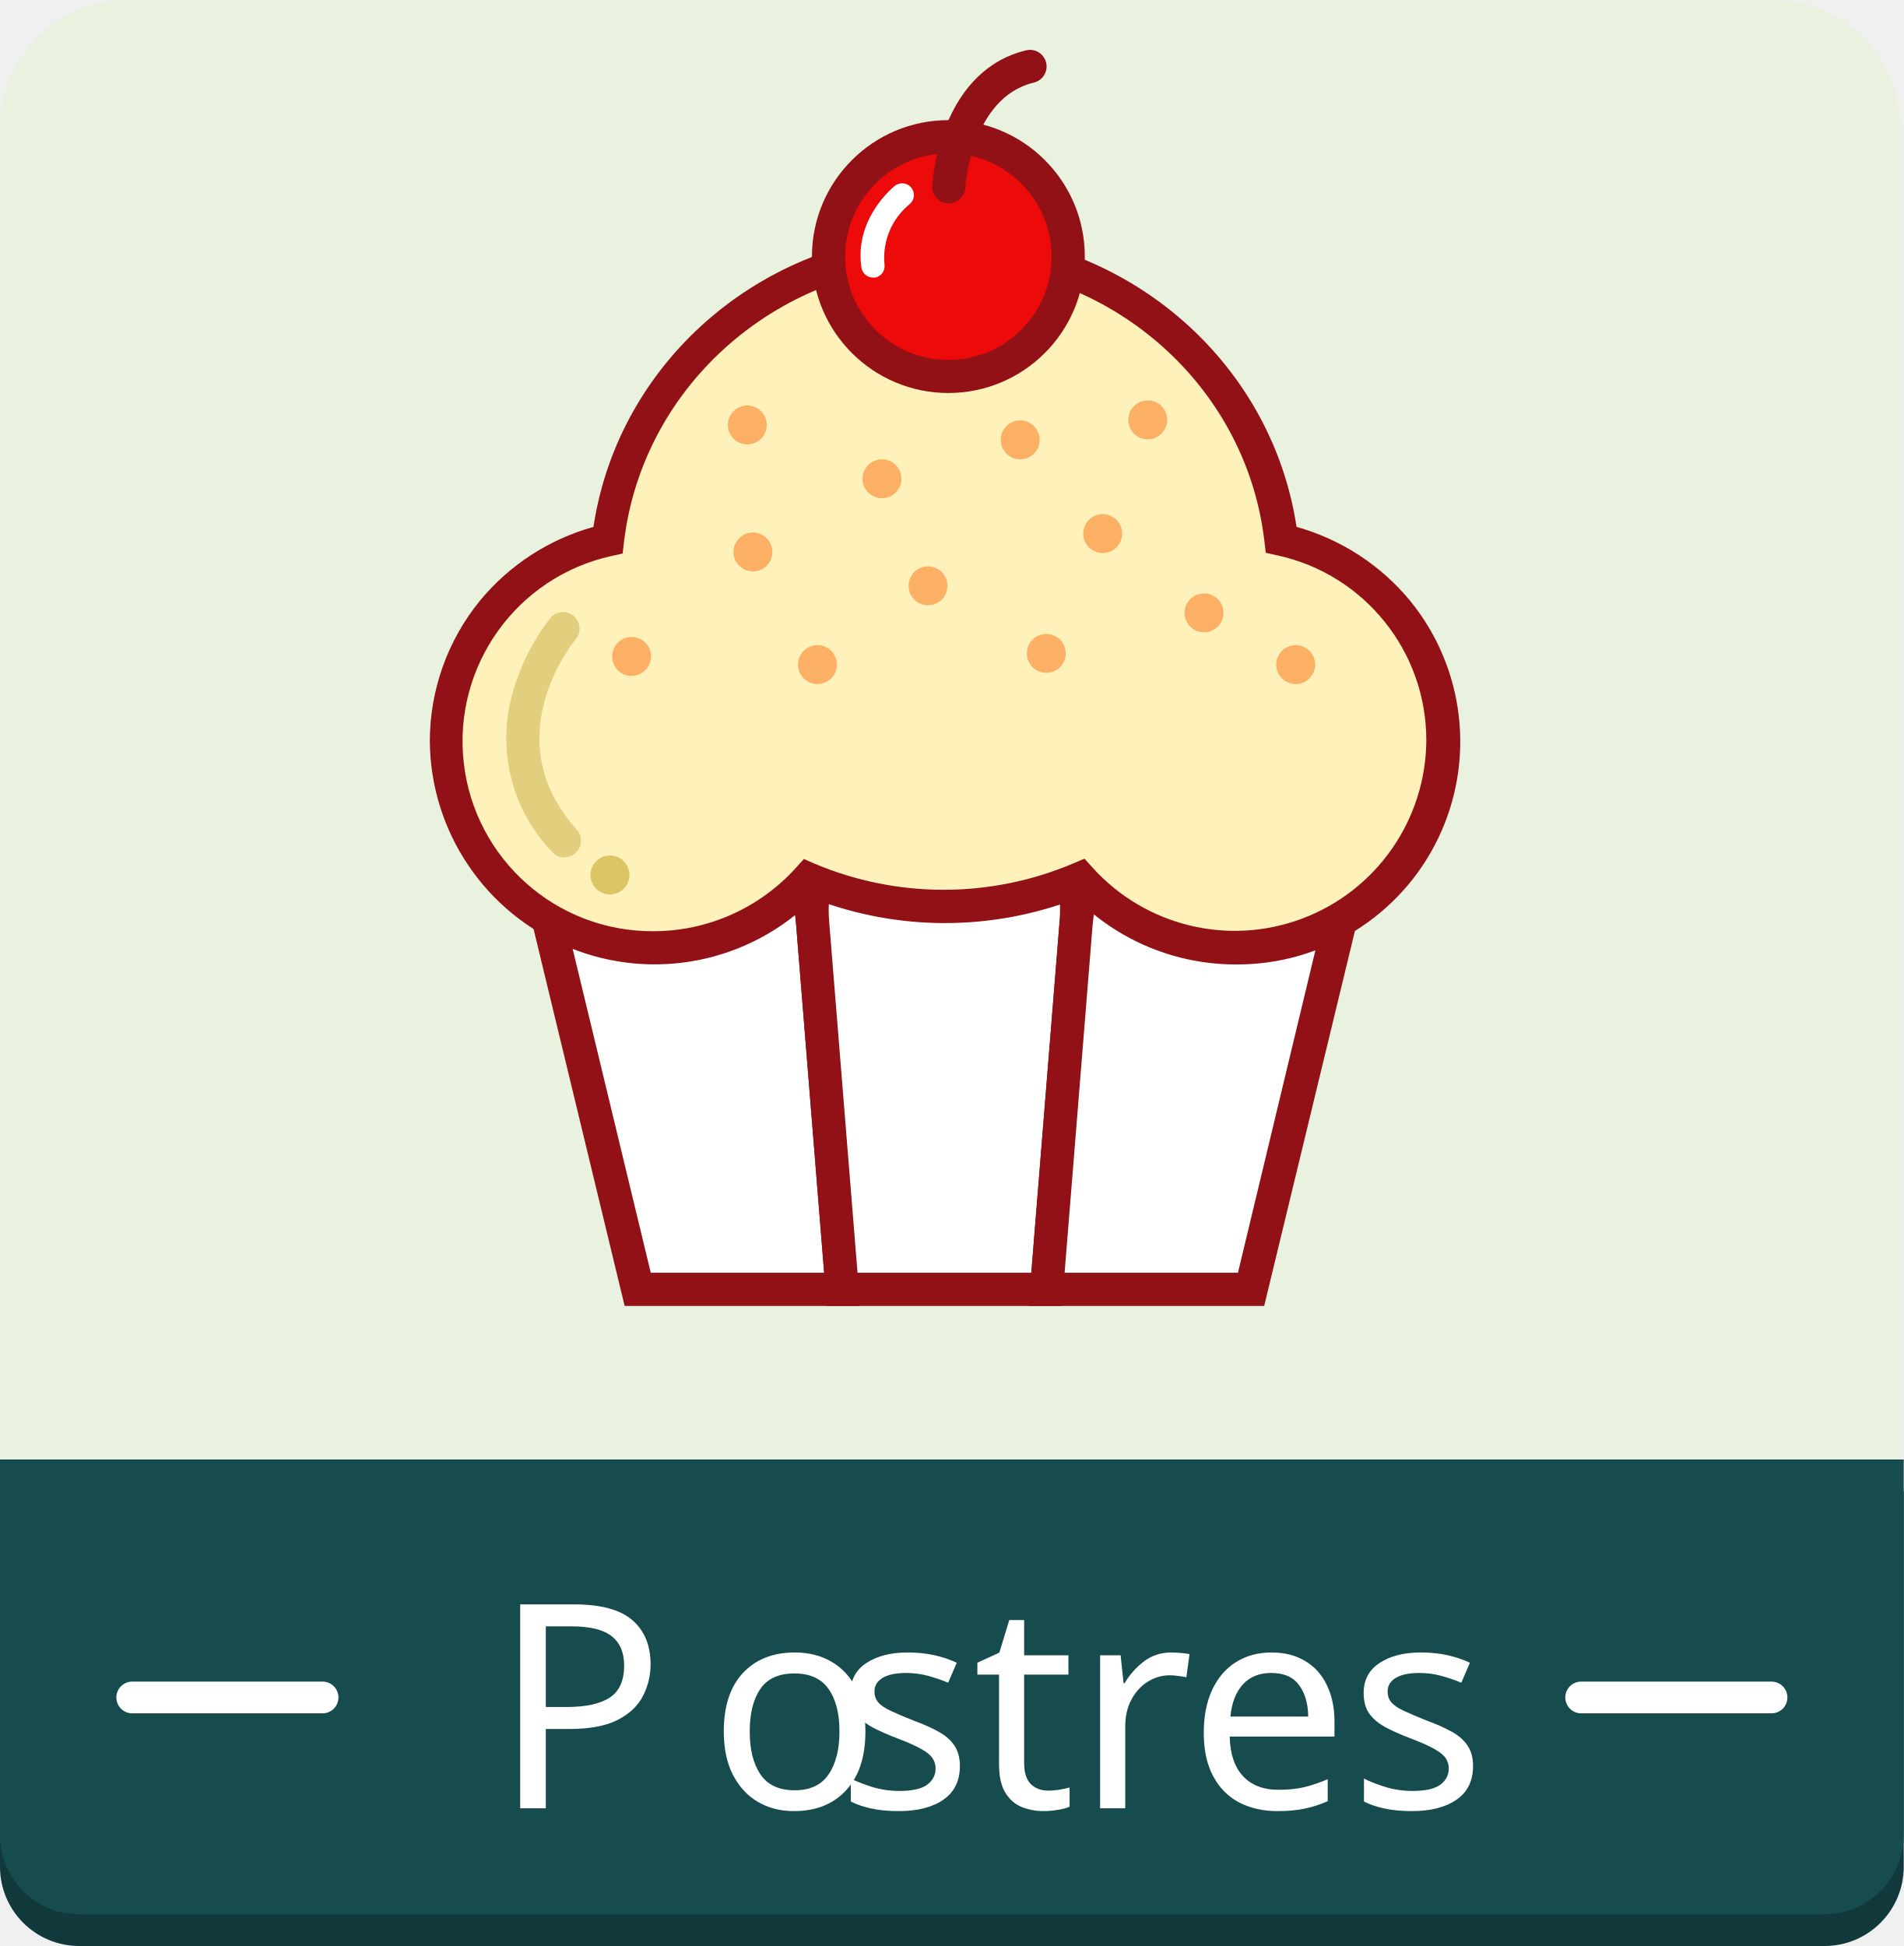
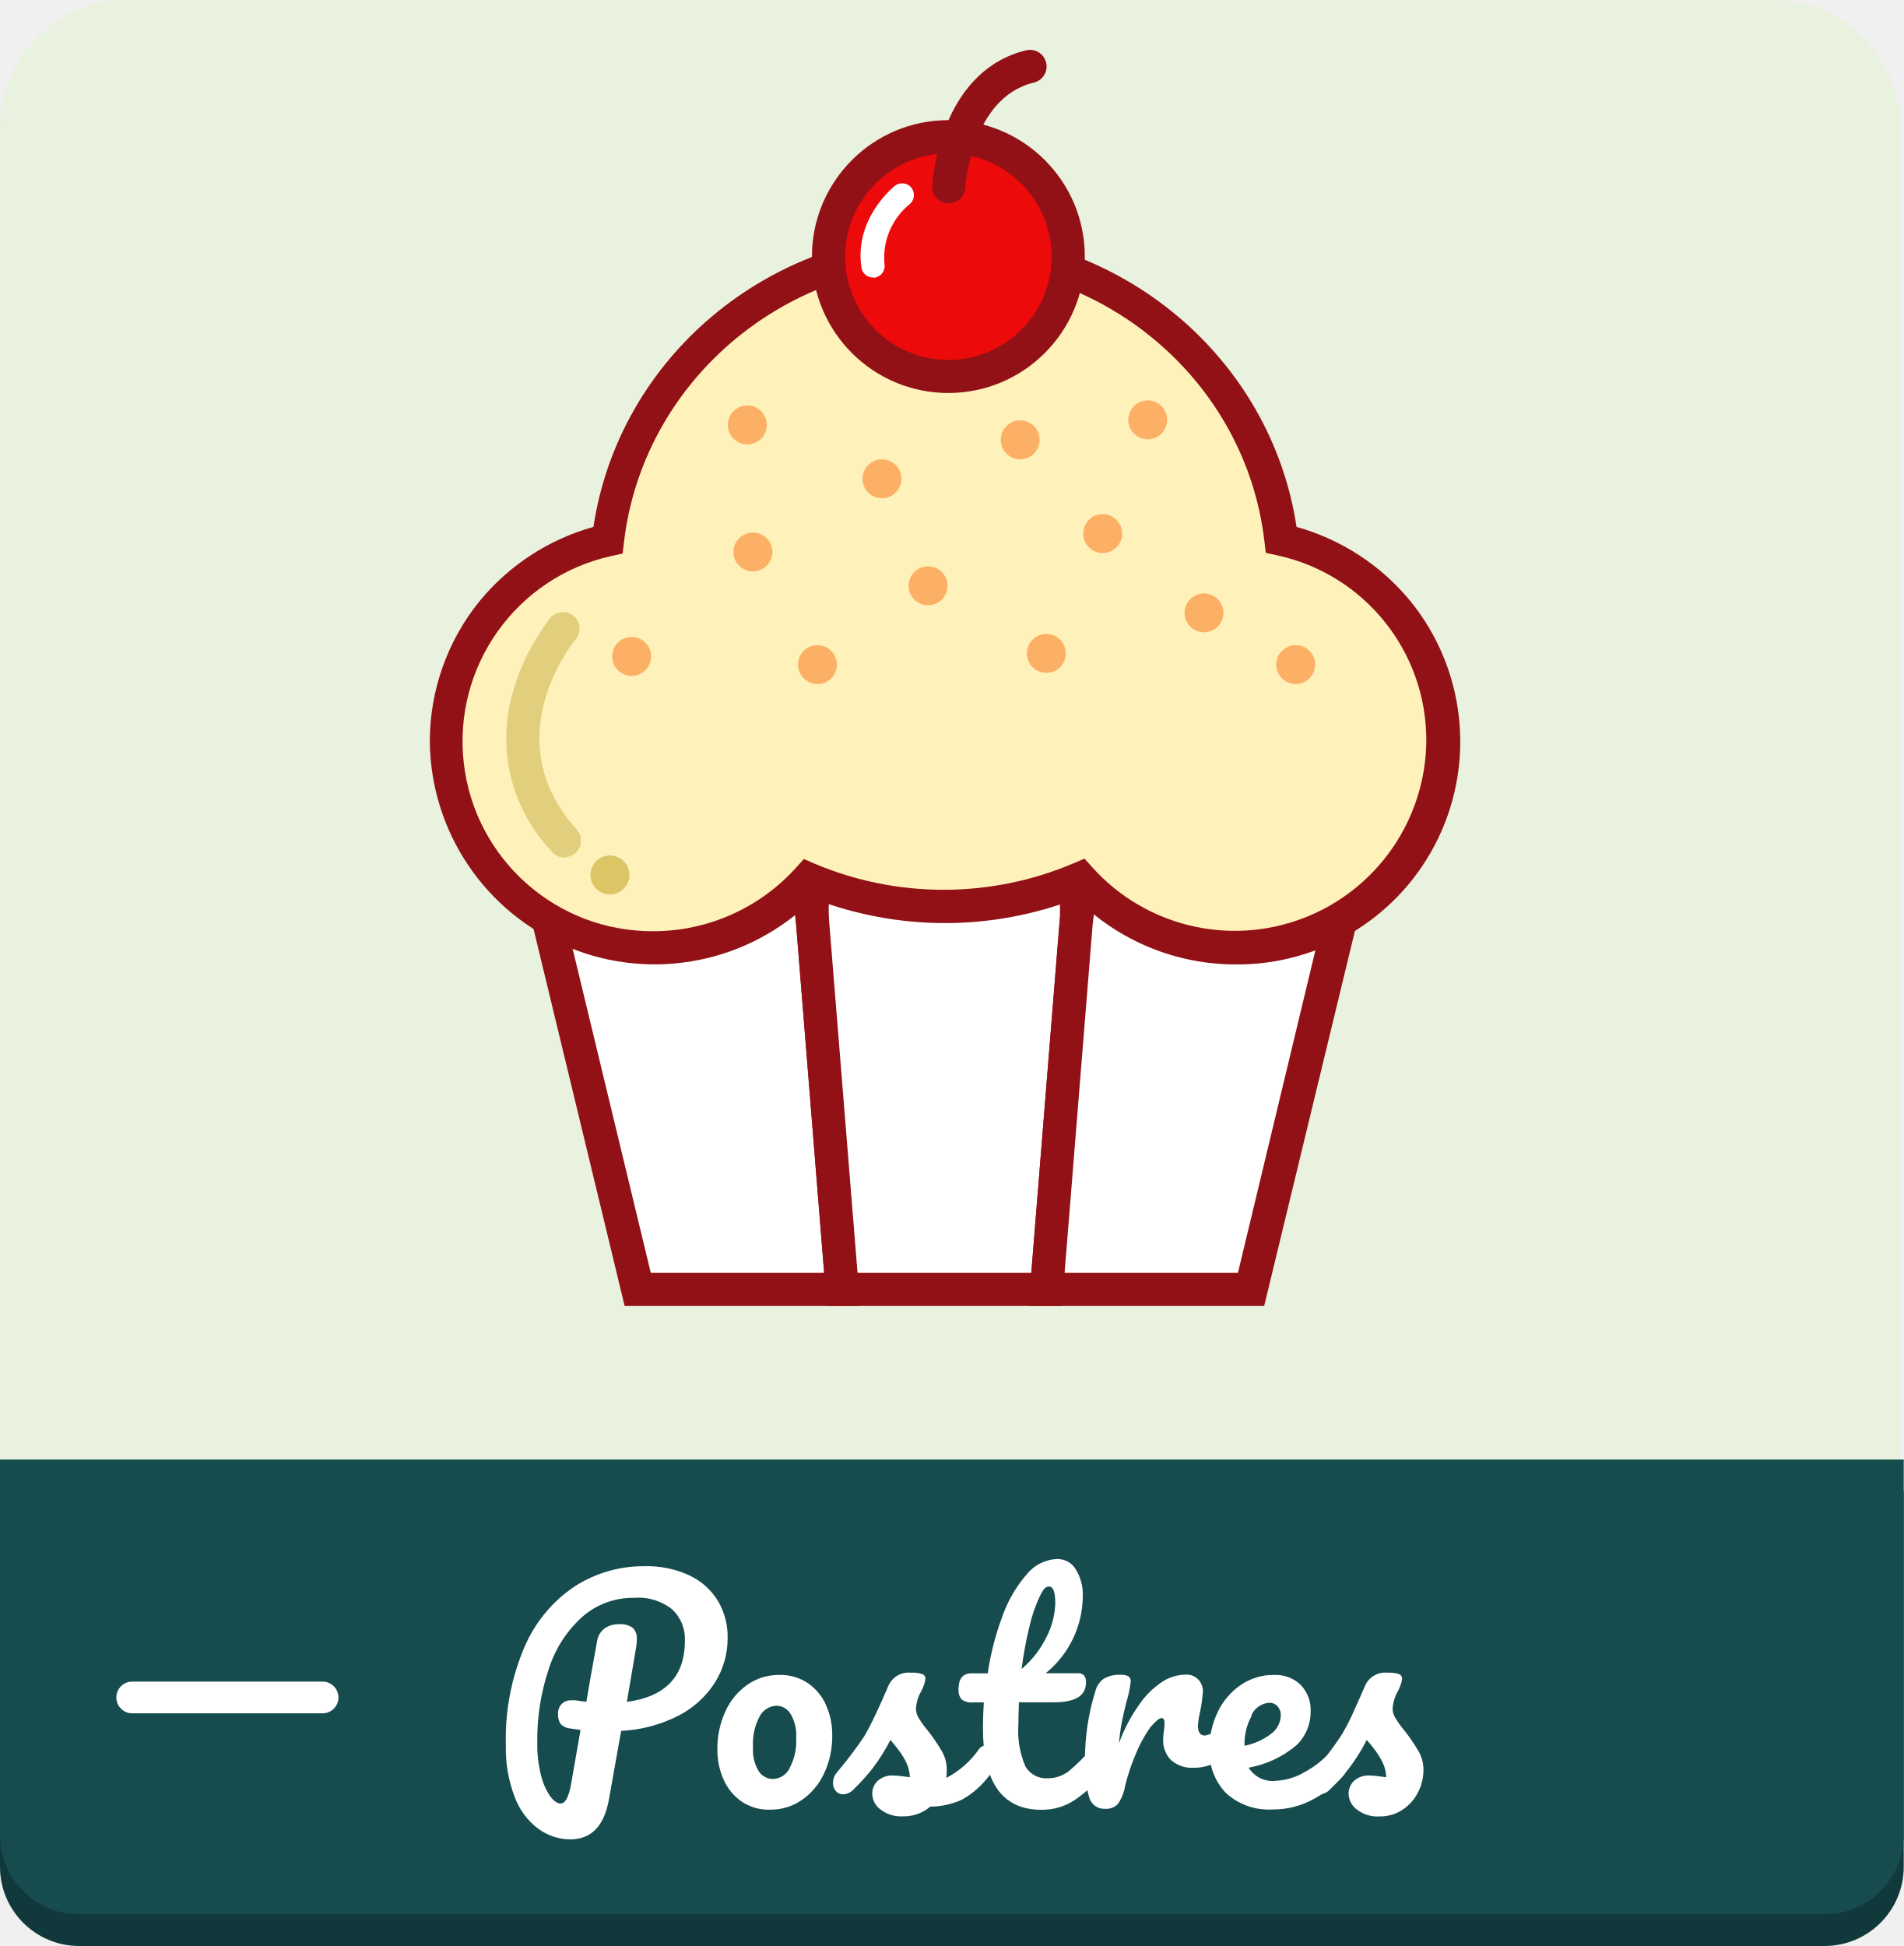
<svg xmlns="http://www.w3.org/2000/svg" id="Capa_1" data-name="Capa 1" viewBox="0 0 180 184">
  <defs>
-     <style>.cls-1{fill:#11393b;}.cls-2{fill:#e9f1df;}.cls-3{fill:#174c4f;}.cls-4{font-size:27px;font-family:Pacifico-Regular, Pacifico;}.cls-4,.cls-8{fill:#fff;}.cls-5{letter-spacing:-0.05em;}.cls-6{letter-spacing:0em;}.cls-7{fill:none;stroke:#fff;stroke-linecap:round;stroke-miterlimit:10;stroke-width:3px;}.cls-9{fill:#921116;}.cls-10{fill:#fef1ba;}.cls-11{fill:#ed0a0a;}.cls-12{fill:#fcb065;}.cls-13{fill:#dbc565;}.cls-14{fill:#e2cf7d;}</style>
+     <style>.cls-1{fill:#11393b;}.cls-2{fill:#e9f1df;}.cls-3{fill:#174c4f;}.cls-4{fill:#fff;}.cls-5{fill:#921116;}.cls-6{fill:#fef1ba;}.cls-7{fill:#ed0a0a;}.cls-8{fill:#fcb065;}.cls-9{fill:#dbc565;}.cls-10{fill:#e2cf7d;}</style>
  </defs>
  <path class="cls-1" d="M0,141H180a0,0,0,0,1,0,0v35.51a7.49,7.49,0,0,1-7.49,7.49H7.49A7.49,7.49,0,0,1,0,176.51V141a0,0,0,0,1,0,0Z" />
  <path class="cls-2" d="M232.16,238H67.49A7.49,7.49,0,0,1,60,230.51V70A12,12,0,0,1,72,58H227.65a12,12,0,0,1,12,12V230.51A7.49,7.49,0,0,1,232.16,238Z" transform="translate(-60 -58)" />
  <path class="cls-3" d="M0,138H180a0,0,0,0,1,0,0v35.51a7.49,7.49,0,0,1-7.49,7.49H7.49A7.49,7.49,0,0,1,0,173.51V138a0,0,0,0,1,0,0Z" />
-   <text class="cls-4" transform="translate(46.56 170.98)">
-     <tspan class="cls-5">P</tspan>
-     <tspan class="cls-6" x="20.39" y="0">o</tspan>
-     <tspan x="32.48" y="0">stres</tspan>
-   </text>
-   <line class="cls-7" x1="30.5" y1="160.5" x2="12.5" y2="160.5" />
-   <line class="cls-7" x1="167.5" y1="160.5" x2="149.5" y2="160.5" />
-   <path class="cls-8" d="M122,130.21c-7.55,0-11.94,7.15-10,15.18l8.34,34.52h19.33l-2.78-34.52C136.2,137.36,129.51,130.21,122,130.21Z" transform="translate(-60 -58)" />
-   <path class="cls-9" d="M141.33,181.48H119.06l-8.63-35.72c-1.15-4.77-.31-9.42,2.31-12.75a11.46,11.46,0,0,1,9.22-4.37c8.19,0,15.73,7.61,16.46,16.62Zm-19.8-3.14h16.39l-2.64-32.82c-.6-7.45-6.7-13.73-13.33-13.73a8.27,8.27,0,0,0-6.75,3.17A11.71,11.71,0,0,0,113.49,145Z" transform="translate(-60 -58)" />
-   <path class="cls-8" d="M149.3,130.21c-7.55,0-13.09,7.15-12.45,15.18l2.78,34.52H159l2.78-34.52C162.39,137.36,156.85,130.21,149.3,130.21Z" transform="translate(-60 -58)" />
-   <path class="cls-9" d="M160.41,181.48H138.18l-2.9-36a16.43,16.43,0,0,1,4.14-12.47,13.25,13.25,0,0,1,19.73,0,16.43,16.43,0,0,1,4.14,12.47Zm-19.33-3.14h16.43l2.66-33.07a13.28,13.28,0,0,0-3.32-10.09,10.11,10.11,0,0,0-15.12,0,13.28,13.28,0,0,0-3.32,10.09Z" transform="translate(-60 -58)" />
-   <path class="cls-8" d="M186.64,145.39c1.94-8-2.45-15.18-10-15.18s-14.24,7.15-14.89,15.18L159,179.91H178.3Z" transform="translate(-60 -58)" />
-   <path class="cls-9" d="M179.53,181.48H157.26l2.92-36.21c.73-9,8.26-16.62,16.46-16.62a11.46,11.46,0,0,1,9.22,4.37c2.62,3.33,3.46,8,2.31,12.75Zm-18.87-3.14h16.39l8-33.31A11.71,11.71,0,0,0,183.38,135a8.27,8.27,0,0,0-6.75-3.17c-6.62,0-12.73,6.29-13.33,13.73Z" transform="translate(-60 -58)" />
-   <circle class="cls-8" cx="83.6" cy="28.12" r="1.03" />
-   <path class="cls-10" d="M181.12,109c-1.81-15.51-15.37-27.57-31.82-27.57s-30,12.05-31.82,27.57a19.54,19.54,0,1,0,19,32.07,33,33,0,0,0,25.65,0,19.6,19.6,0,1,0,19-32.07Z" transform="translate(-60 -58)" />
-   <path class="cls-9" d="M176.77,149.19a21.33,21.33,0,0,1-15-6.22,34.57,34.57,0,0,1-24.85,0,21.26,21.26,0,0,1-36.28-14.88,21.06,21.06,0,0,1,4.72-13.27,21.36,21.36,0,0,1,10.75-7c2.42-16,16.51-27.88,33.24-27.88s30.82,11.91,33.24,27.88a21.36,21.36,0,0,1,10.75,7,21.07,21.07,0,0,1-16.51,34.37Zm-14.23-10,.75.83a18.11,18.11,0,0,0,31.57-12,17.88,17.88,0,0,0-14.09-17.51l-1.09-.24-.13-1.11c-1.75-14.92-14.75-26.18-30.26-26.18S120.78,94.31,119,109.23l-.13,1.11-1.09.24a17.95,17.95,0,0,0,4,35.47,18.17,18.17,0,0,0,13.48-6l.75-.83,1,.44a31.39,31.39,0,0,0,24.42,0Z" transform="translate(-60 -58)" />
-   <circle class="cls-11" cx="89.67" cy="24.26" r="11.33" />
-   <path class="cls-9" d="M149.67,95.16a12.9,12.9,0,1,1,12.9-12.9A12.91,12.91,0,0,1,149.67,95.16Zm0-22.65a9.76,9.76,0,1,0,9.76,9.76A9.77,9.77,0,0,0,149.67,72.5Z" transform="translate(-60 -58)" />
-   <path class="cls-9" d="M149.71,77.23h-.09a1.57,1.57,0,0,1-1.48-1.65,19.82,19.82,0,0,1,1.25-5.52c1.53-3.93,4.15-6.46,7.58-7.29a1.57,1.57,0,1,1,.74,3.05c-5.88,1.44-6.44,9.85-6.44,9.93A1.57,1.57,0,0,1,149.71,77.23Z" transform="translate(-60 -58)" />
-   <path class="cls-8" d="M142.54,84.24a1.1,1.1,0,0,1-1.09-.94c-.69-4.63,3-7.59,3.15-7.72A1.1,1.1,0,0,1,146,77.31,6.53,6.53,0,0,0,143.63,83a1.1,1.1,0,0,1-.92,1.25Z" transform="translate(-60 -58)" />
-   <circle class="cls-12" cx="70.66" cy="40.18" r="1.84" />
-   <circle class="cls-12" cx="71.19" cy="52.19" r="1.84" />
-   <circle class="cls-12" cx="83.39" cy="45.27" r="1.84" />
-   <circle class="cls-12" cx="77.29" cy="62.84" r="1.84" />
-   <circle class="cls-12" cx="98.93" cy="61.78" r="1.84" />
-   <circle class="cls-12" cx="87.75" cy="55.39" r="1.84" />
-   <circle class="cls-12" cx="104.26" cy="50.45" r="1.84" />
-   <circle class="cls-12" cx="113.84" cy="57.95" r="1.84" />
-   <circle class="cls-12" cx="108.52" cy="39.7" r="1.84" />
-   <circle class="cls-12" cx="96.46" cy="41.59" r="1.84" />
-   <circle class="cls-12" cx="59.72" cy="62.07" r="1.84" />
-   <circle class="cls-13" cx="57.67" cy="82.73" r="1.84" />
-   <circle class="cls-12" cx="122.51" cy="62.84" r="1.84" />
-   <path class="cls-14" d="M113.41,139.1a1.57,1.57,0,0,1-1.17-.52,15.48,15.48,0,0,1-3.71-15.26,20.42,20.42,0,0,1,3.6-7,1.57,1.57,0,0,1,2.4,2h0c-.32.38-7.78,9.46,0,18.12a1.57,1.57,0,0,1-1.16,2.62Z" transform="translate(-60 -58)" />
+   <path class="cls-4" d="M122,130.21c-7.55,0-11.94,7.15-10,15.18l8.34,34.52h19.33l-2.78-34.52C136.2,137.36,129.51,130.21,122,130.21Z" transform="translate(-60 -58)" />
+   <path class="cls-5" d="M141.33,181.48H119.06l-8.63-35.72c-1.15-4.77-.31-9.42,2.31-12.75a11.46,11.46,0,0,1,9.22-4.37c8.19,0,15.73,7.61,16.46,16.62Zm-19.8-3.14h16.39l-2.64-32.82c-.6-7.45-6.7-13.73-13.33-13.73a8.27,8.27,0,0,0-6.75,3.17A11.71,11.71,0,0,0,113.49,145Z" transform="translate(-60 -58)" />
+   <path class="cls-4" d="M149.3,130.21c-7.55,0-13.09,7.15-12.45,15.18l2.78,34.52H159l2.78-34.52C162.39,137.36,156.85,130.21,149.3,130.21Z" transform="translate(-60 -58)" />
+   <path class="cls-5" d="M160.41,181.48H138.18l-2.9-36a16.43,16.43,0,0,1,4.14-12.47,13.25,13.25,0,0,1,19.73,0,16.43,16.43,0,0,1,4.14,12.47Zm-19.33-3.14h16.43l2.66-33.07a13.28,13.28,0,0,0-3.32-10.09,10.11,10.11,0,0,0-15.12,0,13.28,13.28,0,0,0-3.32,10.09Z" transform="translate(-60 -58)" />
+   <path class="cls-4" d="M186.64,145.39c1.94-8-2.45-15.18-10-15.18s-14.24,7.15-14.89,15.18L159,179.91H178.3Z" transform="translate(-60 -58)" />
+   <path class="cls-5" d="M179.53,181.48H157.26l2.92-36.21c.73-9,8.26-16.62,16.46-16.62a11.46,11.46,0,0,1,9.22,4.37c2.62,3.33,3.46,8,2.31,12.75Zm-18.87-3.14h16.39l8-33.31A11.71,11.71,0,0,0,183.38,135a8.27,8.27,0,0,0-6.75-3.17c-6.62,0-12.73,6.29-13.33,13.73Z" transform="translate(-60 -58)" />
+   <circle class="cls-4" cx="83.6" cy="28.12" r="1.03" />
+   <path class="cls-6" d="M181.12,109c-1.81-15.51-15.37-27.57-31.82-27.57s-30,12.05-31.82,27.57a19.54,19.54,0,1,0,19,32.07,33,33,0,0,0,25.65,0,19.6,19.6,0,1,0,19-32.07Z" transform="translate(-60 -58)" />
+   <path class="cls-5" d="M176.77,149.19a21.33,21.33,0,0,1-15-6.22,34.57,34.57,0,0,1-24.85,0,21.26,21.26,0,0,1-36.28-14.88,21.06,21.06,0,0,1,4.72-13.27,21.36,21.36,0,0,1,10.75-7c2.42-16,16.51-27.88,33.24-27.88s30.82,11.91,33.24,27.88a21.36,21.36,0,0,1,10.75,7,21.07,21.07,0,0,1-16.51,34.37Zm-14.23-10,.75.83a18.11,18.11,0,0,0,31.57-12,17.88,17.88,0,0,0-14.09-17.51l-1.09-.24-.13-1.11c-1.75-14.92-14.75-26.18-30.26-26.18S120.78,94.31,119,109.23l-.13,1.11-1.09.24a17.95,17.95,0,0,0,4,35.47,18.17,18.17,0,0,0,13.48-6l.75-.83,1,.44a31.39,31.39,0,0,0,24.42,0Z" transform="translate(-60 -58)" />
+   <circle class="cls-7" cx="89.67" cy="24.26" r="11.33" />
+   <path class="cls-5" d="M149.67,95.16a12.9,12.9,0,1,1,12.9-12.9A12.91,12.91,0,0,1,149.67,95.16Zm0-22.65a9.76,9.76,0,1,0,9.76,9.76A9.77,9.77,0,0,0,149.67,72.5Z" transform="translate(-60 -58)" />
+   <path class="cls-5" d="M149.71,77.23h-.09a1.57,1.57,0,0,1-1.48-1.65,19.82,19.82,0,0,1,1.25-5.52c1.53-3.93,4.15-6.46,7.58-7.29a1.57,1.57,0,1,1,.74,3.05c-5.88,1.44-6.44,9.85-6.44,9.93A1.57,1.57,0,0,1,149.71,77.23Z" transform="translate(-60 -58)" />
+   <path class="cls-4" d="M142.54,84.24a1.1,1.1,0,0,1-1.09-.94c-.69-4.63,3-7.59,3.15-7.72A1.1,1.1,0,0,1,146,77.31,6.53,6.53,0,0,0,143.63,83a1.1,1.1,0,0,1-.92,1.25Z" transform="translate(-60 -58)" />
+   <circle class="cls-8" cx="70.66" cy="40.18" r="1.84" />
+   <circle class="cls-8" cx="71.19" cy="52.19" r="1.84" />
+   <circle class="cls-8" cx="83.39" cy="45.27" r="1.84" />
+   <circle class="cls-8" cx="77.29" cy="62.84" r="1.84" />
+   <circle class="cls-8" cx="98.93" cy="61.78" r="1.84" />
+   <circle class="cls-8" cx="87.75" cy="55.39" r="1.84" />
+   <circle class="cls-8" cx="104.26" cy="50.45" r="1.84" />
+   <circle class="cls-8" cx="113.84" cy="57.95" r="1.84" />
+   <circle class="cls-8" cx="108.52" cy="39.7" r="1.84" />
+   <circle class="cls-8" cx="96.46" cy="41.59" r="1.84" />
+   <circle class="cls-8" cx="59.72" cy="62.07" r="1.84" />
+   <circle class="cls-9" cx="57.67" cy="82.73" r="1.84" />
+   <circle class="cls-8" cx="122.51" cy="62.84" r="1.84" />
+   <path class="cls-10" d="M113.41,139.1a1.57,1.57,0,0,1-1.17-.52,15.48,15.48,0,0,1-3.71-15.26,20.42,20.42,0,0,1,3.6-7,1.57,1.57,0,0,1,2.4,2h0c-.32.38-7.78,9.46,0,18.12a1.57,1.57,0,0,1-1.16,2.62Z" transform="translate(-60 -58)" />
+   <path class="cls-4" d="M127.59,217.1a8.88,8.88,0,0,1-3.46,3.13,13.26,13.26,0,0,1-5.4,1.43l-1.16,6.51q-.68,3.75-3.67,3.75a5.19,5.19,0,0,1-3-1,6.61,6.61,0,0,1-2.23-3,12.73,12.73,0,0,1-.84-4.91,22,22,0,0,1,1.77-9.3,13.05,13.05,0,0,1,4.75-5.72,12,12,0,0,1,6.57-1.9,9.5,9.5,0,0,1,4.31.89,6.31,6.31,0,0,1,2.67,2.42,6.62,6.62,0,0,1,.9,3.44A7.85,7.85,0,0,1,127.59,217.1Zm-2.83-4a3.83,3.83,0,0,0-1.17-2.9,5.11,5.11,0,0,0-3.63-1.12,7.25,7.25,0,0,0-4.85,1.75,11.2,11.2,0,0,0-3.19,4.87,21,21,0,0,0-1.12,7.11,11.8,11.8,0,0,0,.34,3,5.92,5.92,0,0,0,.86,2q.53.72,1,.72.67,0,1-1.86l.89-5.1-.92-.13A1.52,1.52,0,0,1,113,221a1.65,1.65,0,0,1-.24-.93,1.31,1.31,0,0,1,.34-.95,1.23,1.23,0,0,1,.93-.35,2.3,2.3,0,0,1,.41,0c.43.07.76.12,1,.14q.35-2.11,1-5.64a1.88,1.88,0,0,1,.74-1.31,2.38,2.38,0,0,1,1.36-.39,2,2,0,0,1,1.28.34,1.34,1.34,0,0,1,.39,1.07,3.73,3.73,0,0,1-.05.7l-.89,5.24Q124.76,218.18,124.76,213.13Z" transform="translate(-60 -58)" />
+   <path class="cls-4" d="M130.09,228.32a5,5,0,0,1-1.69-2.09,6.86,6.86,0,0,1-.57-2.78,8.37,8.37,0,0,1,.77-3.66,6.2,6.2,0,0,1,2.09-2.51,5.14,5.14,0,0,1,3-.91,4.63,4.63,0,0,1,2.73.8,4.91,4.91,0,0,1,1.7,2.09,6.86,6.86,0,0,1,.57,2.78,8.25,8.25,0,0,1-.78,3.66,6.27,6.27,0,0,1-2.12,2.51,5.16,5.16,0,0,1-3,.9A4.56,4.56,0,0,1,130.09,228.32Zm4.56-3.12a5.48,5.48,0,0,0,.63-2.92,3.85,3.85,0,0,0-.54-2.24,1.57,1.57,0,0,0-1.3-.76,1.87,1.87,0,0,0-1.61,1,5.47,5.47,0,0,0-.63,2.93,3.83,3.83,0,0,0,.54,2.27,1.62,1.62,0,0,0,1.35.73A1.83,1.83,0,0,0,134.66,225.2Z" transform="translate(-60 -58)" />
+   <path class="cls-4" d="M143.21,229.06a1.91,1.91,0,0,1-.74-1.46,1.66,1.66,0,0,1,.51-1.21,2.05,2.05,0,0,1,1.51-.51,6,6,0,0,1,.82.07l.72.09a3.48,3.48,0,0,0-.31-1.32,6.63,6.63,0,0,0-.72-1.2q-.43-.58-.81-1a17.69,17.69,0,0,1-1.66,2.65,19.79,19.79,0,0,1-1.8,2,1.45,1.45,0,0,1-1,.49.89.89,0,0,1-.7-.31,1.13,1.13,0,0,1-.27-.77,1.54,1.54,0,0,1,.38-1l.35-.43a34.87,34.87,0,0,0,2.24-3q.46-.78,1.08-2.09t1.21-2.71a2.08,2.08,0,0,1,2.13-1.19,2.84,2.84,0,0,1,1.05.13.45.45,0,0,1,.3.43,2,2,0,0,1-.11.51,3.89,3.89,0,0,1-.3.7,3.85,3.85,0,0,0-.49,1.65,1.8,1.8,0,0,0,.28.89,10.21,10.21,0,0,0,.88,1.21,17.13,17.13,0,0,1,1.31,1.93,3.5,3.5,0,0,1,.45,1.74,7.3,7.3,0,0,1-.05.76,8.61,8.61,0,0,0,3.1-2.73,1,1,0,0,1,.73-.38.63.63,0,0,1,.55.32,1.68,1.68,0,0,1,.2.89,2.62,2.62,0,0,1-.51,1.67,8.24,8.24,0,0,1-2.58,2.28,7.3,7.3,0,0,1-3,.66,3.83,3.83,0,0,1-2.56.92A3.17,3.17,0,0,1,143.21,229.06Z" transform="translate(-60 -58)" />
+   <path class="cls-4" d="M164.46,223.29a1.68,1.68,0,0,1,.2.89,2.48,2.48,0,0,1-.51,1.67,11.45,11.45,0,0,1-2.54,2.35,5.56,5.56,0,0,1-3.16.92q-5.51,0-5.51-7.75,0-1.19.08-2.4H152a1.51,1.51,0,0,1-1.09-.3,1.33,1.33,0,0,1-.28-.94q0-1.51,1.22-1.51h1.54a26.28,26.28,0,0,1,1.4-5.43,12.22,12.22,0,0,1,2.28-3.92,3.89,3.89,0,0,1,2.88-1.46,2,2,0,0,1,1.78,1,4.53,4.53,0,0,1,.65,2.51,9.46,9.46,0,0,1-3.51,7.29h3a.85.85,0,0,1,.62.19,1,1,0,0,1,.19.7q0,1.86-3.05,1.86h-3.29q-.05,1.35-.05,2.11a8.4,8.4,0,0,0,.66,3.94,2.25,2.25,0,0,0,2.09,1.13,3.22,3.22,0,0,0,2.05-.7,16.43,16.43,0,0,0,2.11-2.11,1,1,0,0,1,.73-.38A.62.62,0,0,1,164.46,223.29ZM158.28,209a14.35,14.35,0,0,0-.95,2.81,37.5,37.5,0,0,0-.74,4,9.24,9.24,0,0,0,2.39-3.09,7.49,7.49,0,0,0,.8-3.12c0-1.06-.2-1.59-.59-1.59S158.61,208.34,158.28,209Z" transform="translate(-60 -58)" />
+   <path class="cls-4" d="M163,228a10.33,10.33,0,0,1-.42-3.46,22,22,0,0,1,1-6.67,2,2,0,0,1,.8-1.15,2.81,2.81,0,0,1,1.55-.36,1.53,1.53,0,0,1,.76.13.56.56,0,0,1,.22.51,10.25,10.25,0,0,1-.41,1.94q-.27,1.08-.43,1.89a19.08,19.08,0,0,0-.27,2,15.33,15.33,0,0,1,2-3.78,7.85,7.85,0,0,1,2.17-2.08,4,4,0,0,1,2-.62,1.55,1.55,0,0,1,1.75,1.75,13.53,13.53,0,0,1-.24,1.7,9.84,9.84,0,0,0-.22,1.35q0,.95.67.95a3.25,3.25,0,0,0,1.94-1.19,1,1,0,0,1,.73-.35.63.63,0,0,1,.55.31,1.49,1.49,0,0,1,.2.82,2.18,2.18,0,0,1-.54,1.57,7.26,7.26,0,0,1-1.77,1.34,4.41,4.41,0,0,1-2.15.55,3,3,0,0,1-2.17-.73,2.63,2.63,0,0,1-.74-2,4.15,4.15,0,0,1,.08-.81q.05-.54.05-.73,0-.43-.3-.43t-1.07.9a12.75,12.75,0,0,0-1.31,2.39,19.5,19.5,0,0,0-1.05,3.13,4.21,4.21,0,0,1-.69,1.71,1.55,1.55,0,0,1-1.23.45A1.47,1.47,0,0,1,163,228Z" transform="translate(-60 -58)" />
+   <path class="cls-4" d="M187.36,223.29a1.68,1.68,0,0,1,.2.89,2.48,2.48,0,0,1-.51,1.67,9.88,9.88,0,0,1-2.82,2.24,7.83,7.83,0,0,1-3.9,1,6,6,0,0,1-4.4-1.54,5.63,5.63,0,0,1-1.57-4.21,7.81,7.81,0,0,1,.78-3.47,6.41,6.41,0,0,1,2.17-2.55,5.46,5.46,0,0,1,3.15-.95,3.42,3.42,0,0,1,2.51.93,3.39,3.39,0,0,1,.95,2.52,4.36,4.36,0,0,1-1.34,3.2,9.66,9.66,0,0,1-4.52,2.12,2.65,2.65,0,0,0,2.57,1.24,5.91,5.91,0,0,0,2.77-.85,9.17,9.17,0,0,0,2.69-2.23,1,1,0,0,1,.73-.38A.63.63,0,0,1,187.36,223.29Zm-9-3.08a5.42,5.42,0,0,0-.69,2.81v.05a6.14,6.14,0,0,0,2.51-1.13,2.23,2.23,0,0,0,.92-1.75,1.18,1.18,0,0,0-.28-.82A1,1,0,0,0,180,219,2,2,0,0,0,178.31,220.21Z" transform="translate(-60 -58)" />
+   <path class="cls-4" d="M188.25,229.06a1.9,1.9,0,0,1-.74-1.46,1.66,1.66,0,0,1,.51-1.21,2.05,2.05,0,0,1,1.51-.51,6,6,0,0,1,.82.07l.72.09a3.49,3.49,0,0,0-.31-1.32,6.66,6.66,0,0,0-.72-1.2q-.43-.58-.81-1a17.69,17.69,0,0,1-1.66,2.65,19.79,19.79,0,0,1-1.79,2,1.45,1.45,0,0,1-1,.49.89.89,0,0,1-.7-.31,1.13,1.13,0,0,1-.27-.77,1.54,1.54,0,0,1,.38-1l.35-.43a34.79,34.79,0,0,0,2.24-3,17.48,17.48,0,0,0,1-1.86q.5-1.08,1.31-2.94a2.08,2.08,0,0,1,2.13-1.19,2.84,2.84,0,0,1,1.05.13.45.45,0,0,1,.3.43,2,2,0,0,1-.11.51,3.92,3.92,0,0,1-.3.7,3.85,3.85,0,0,0-.49,1.65,1.8,1.8,0,0,0,.28.89,10.18,10.18,0,0,0,.88,1.21,17.08,17.08,0,0,1,1.31,1.93,3.51,3.51,0,0,1,.45,1.74,4.58,4.58,0,0,1-.53,2.15,4.29,4.29,0,0,1-1.47,1.63,3.85,3.85,0,0,1-2.16.62A3.17,3.17,0,0,1,188.25,229.06Z" transform="translate(-60 -58)" />
+   <path class="cls-4" d="M90.5,220h-18a1.5,1.5,0,0,1,0-3h18a1.5,1.5,0,0,1,0,3Z" transform="translate(-60 -58)" />
</svg>
